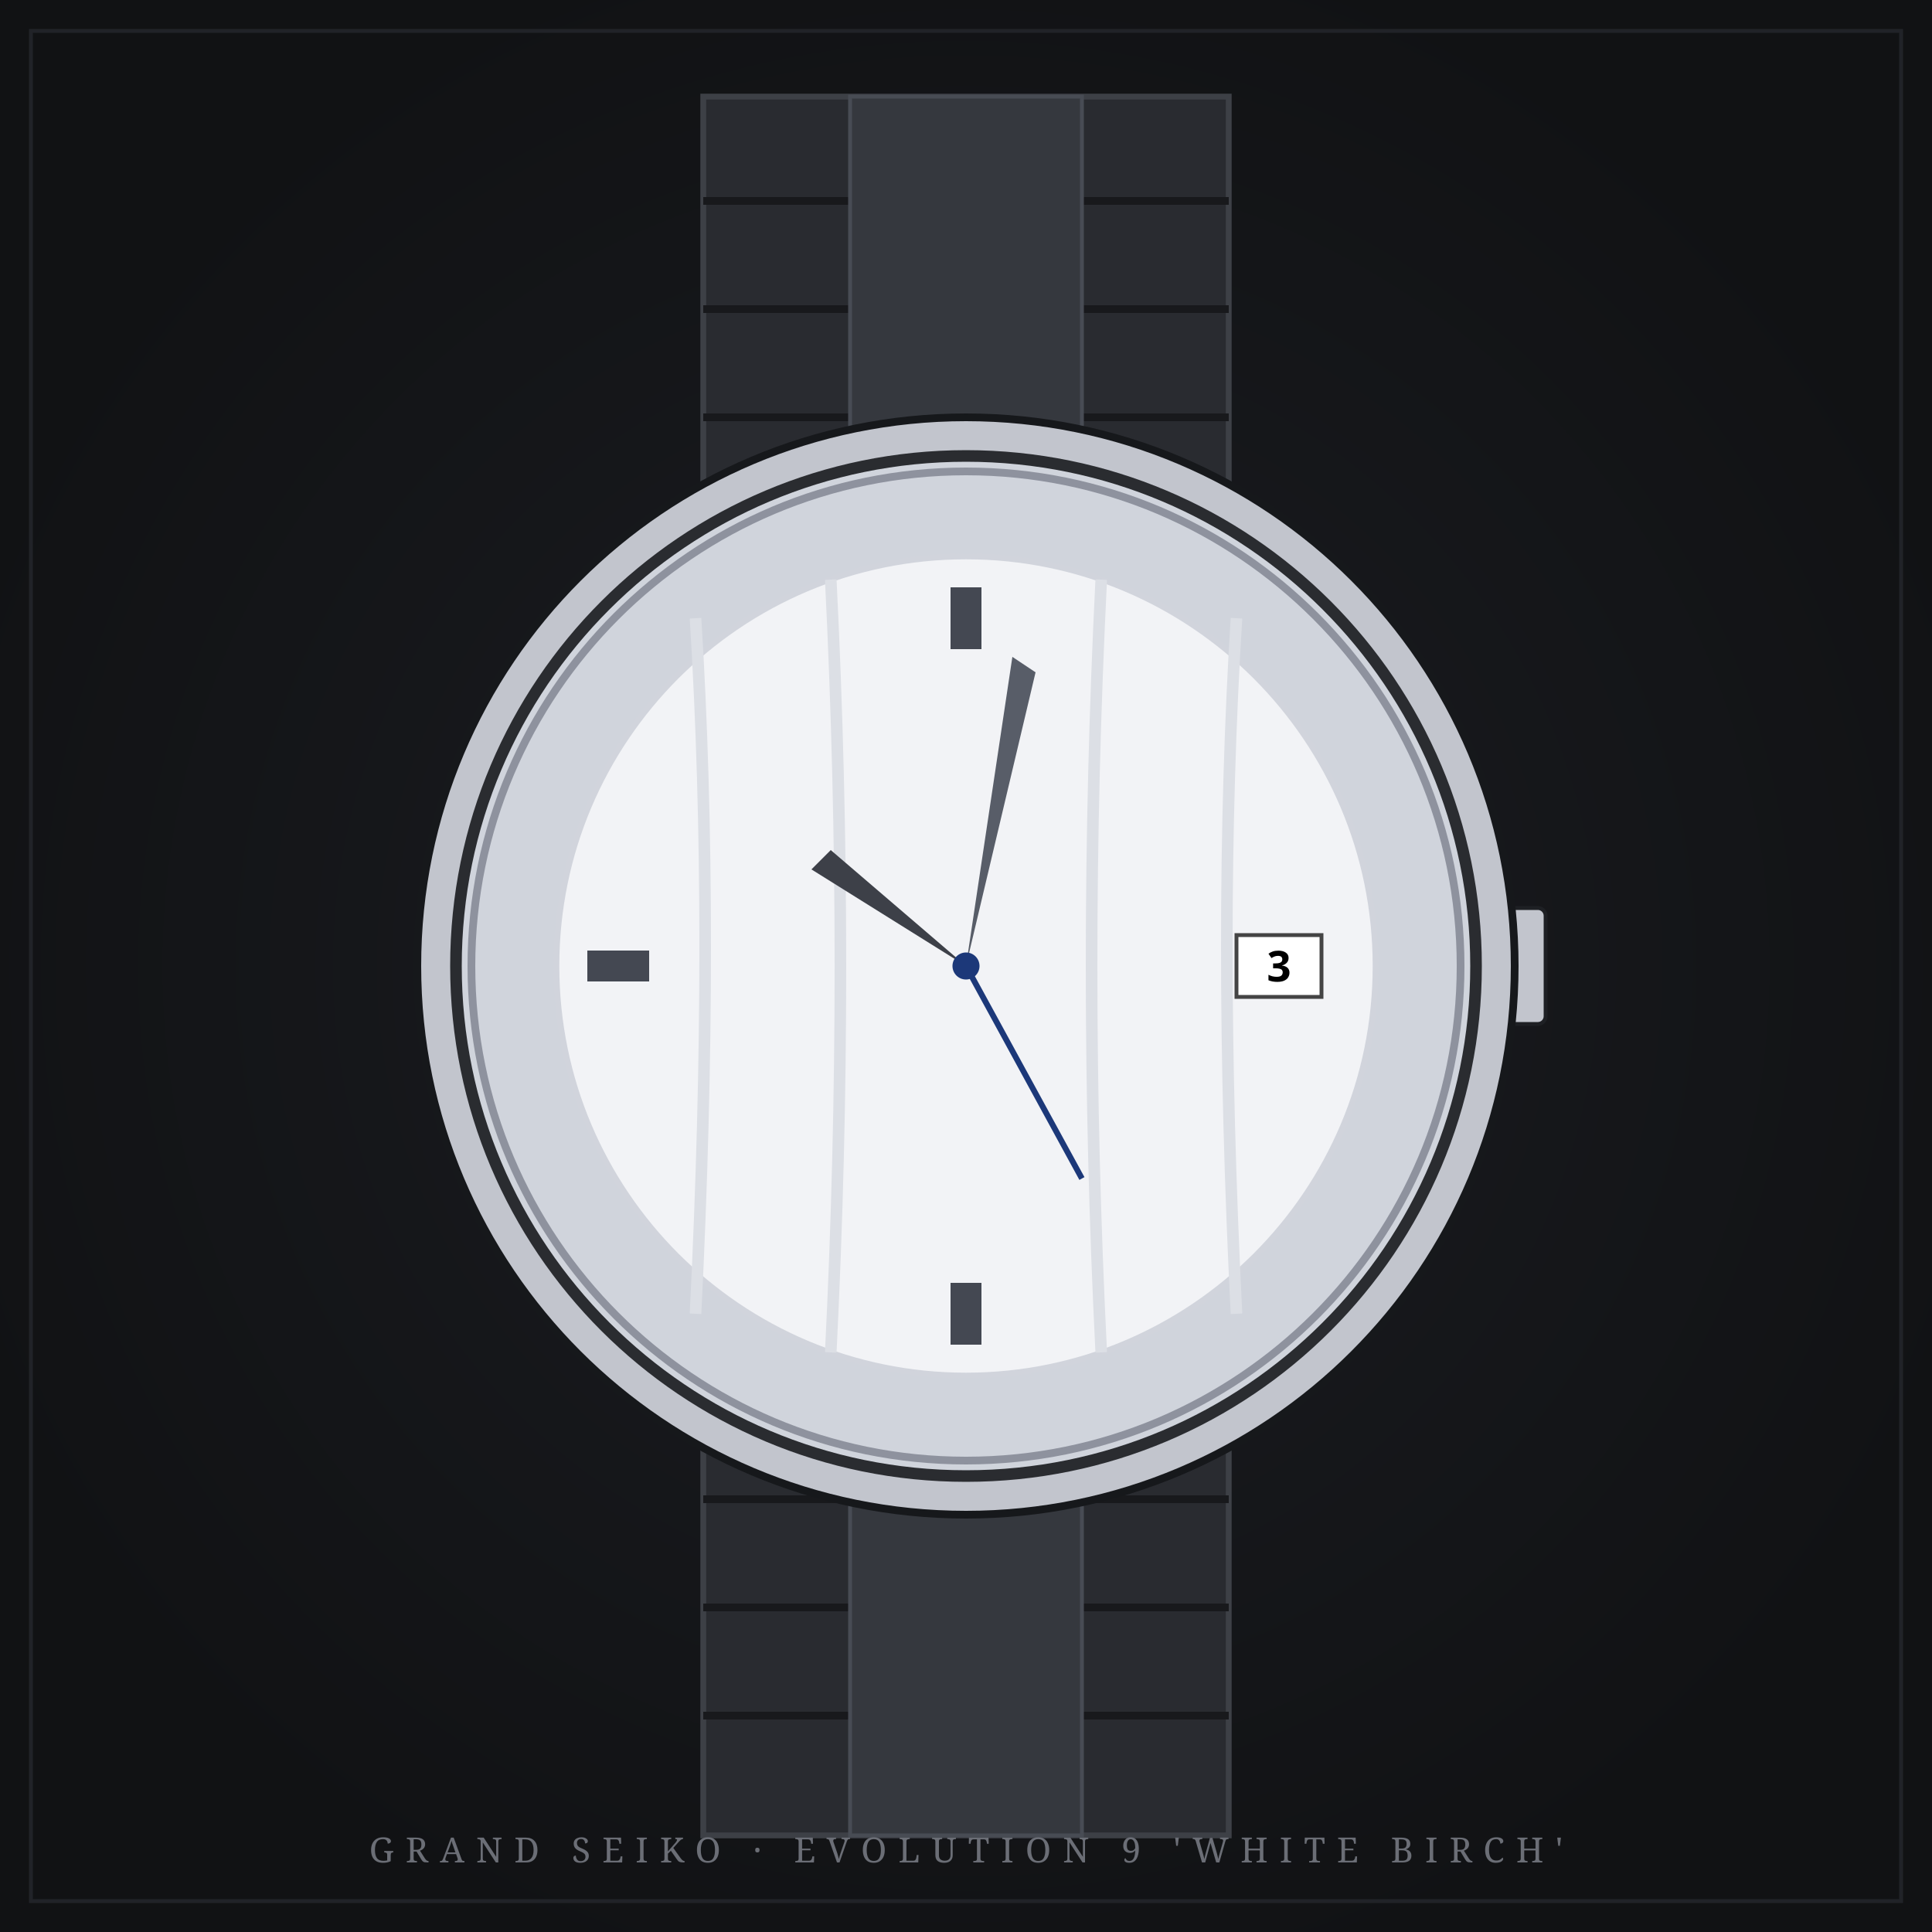
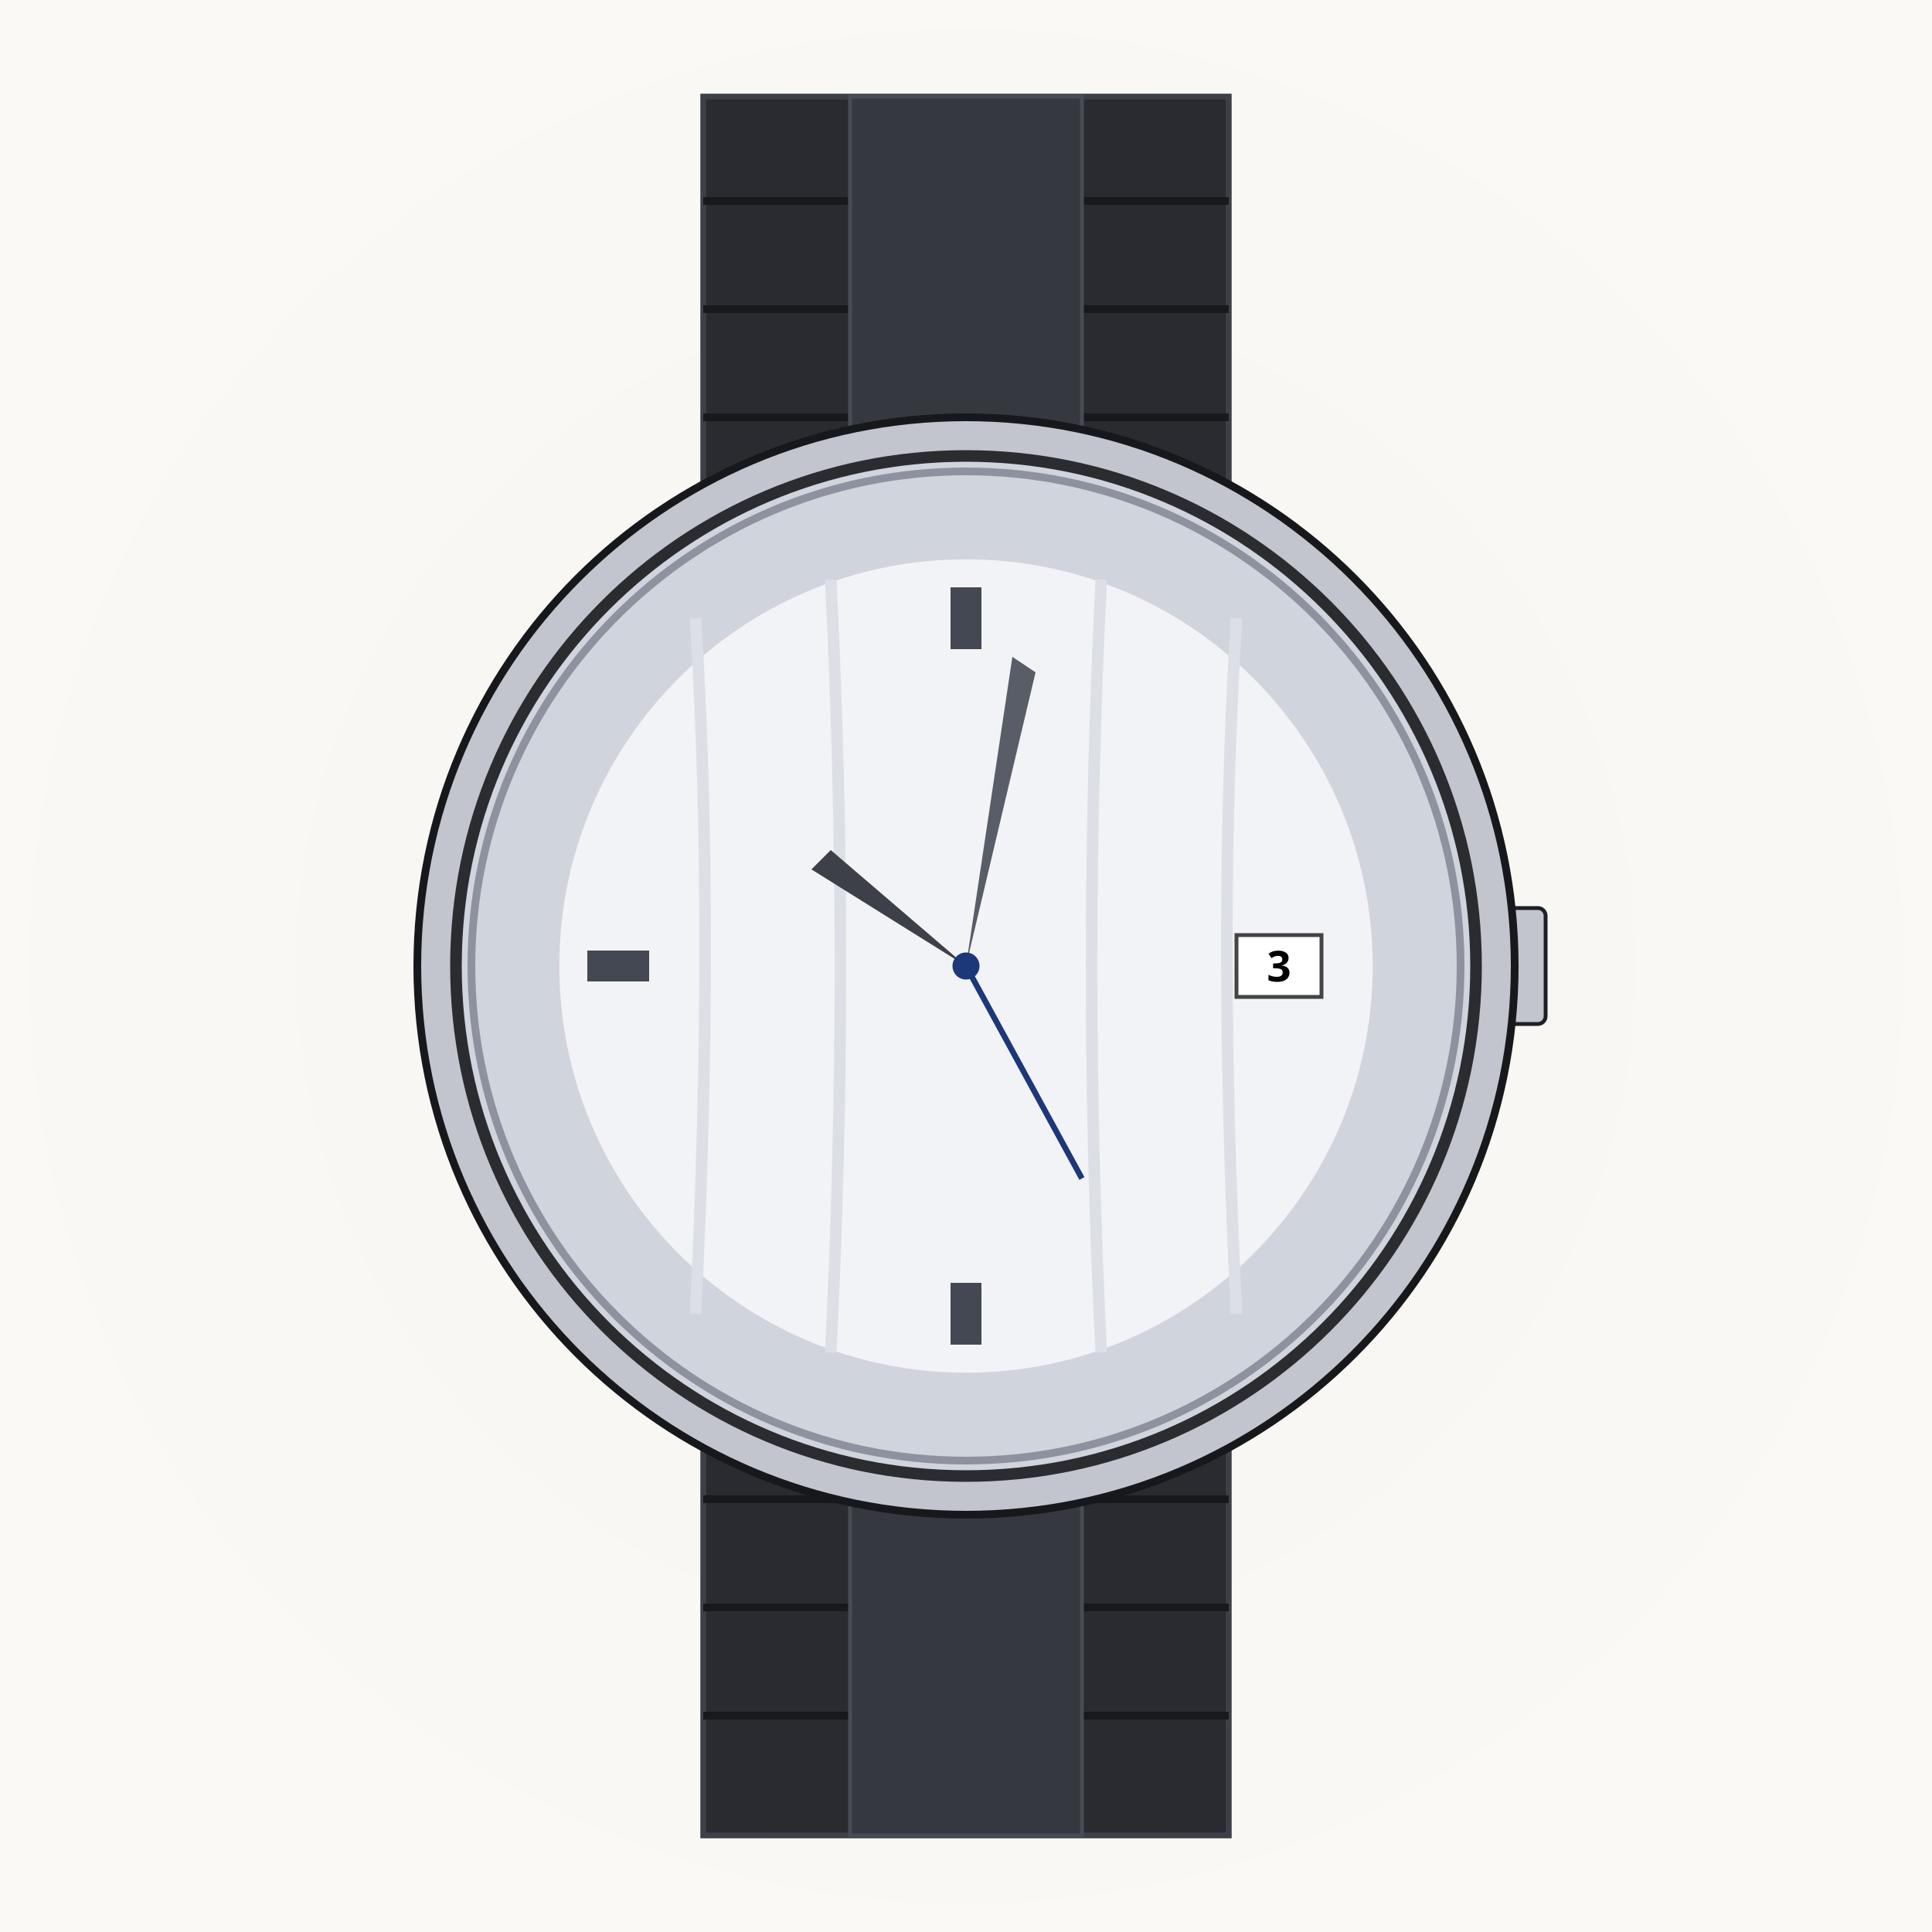
<svg xmlns="http://www.w3.org/2000/svg" viewBox="0 0 500 500" width="500" height="500">
  <defs>
    <radialGradient id="bgLight" cx="50%" cy="50%" r="55%">
-       <stop offset="0%" stop-color="#1B1D22" />
-       <stop offset="100%" stop-color="#111214" />
+       <stop offset="0%" stop-color="#F7F5F0" />
+       <stop offset="100%" stop-color="#FAF9F6" />
    </radialGradient>
  </defs>
  <rect width="500" height="500" fill="url(#bgLight)" />
-   <rect x="8" y="8" width="484" height="484" fill="none" stroke="#212328" stroke-width="1" />
  <rect x="182" y="25" width="136" height="115" fill="#292B30" stroke="#3D4046" stroke-width="1.5" />
  <line x1="182" y1="52" x2="318" y2="52" stroke="#18191C" stroke-width="2" />
  <line x1="182" y1="80" x2="318" y2="80" stroke="#18191C" stroke-width="2" />
  <line x1="182" y1="108" x2="318" y2="108" stroke="#18191C" stroke-width="2" />
  <rect x="220" y="25" width="60" height="115" fill="#35383E" stroke="#484C54" stroke-width="1" />
  <rect x="182" y="360" width="136" height="115" fill="#292B30" stroke="#3D4046" stroke-width="1.5" />
  <line x1="182" y1="388" x2="318" y2="388" stroke="#18191C" stroke-width="2" />
  <line x1="182" y1="416" x2="318" y2="416" stroke="#18191C" stroke-width="2" />
  <line x1="182" y1="444" x2="318" y2="444" stroke="#18191C" stroke-width="2" />
  <rect x="220" y="360" width="60" height="115" fill="#35383E" stroke="#484C54" stroke-width="1" />
  <rect x="382" y="235" width="18" height="30" fill="#C2C5CD" rx="2" stroke="#1E2024" stroke-width="1" />
  <path d="M 180 140 L 165 170 L 165 330 L 180 360 L 320 360 L 335 330 L 335 170 L 320 140 Z" fill="#C2C5CD" opacity="0.9" />
  <circle cx="250" cy="250" r="142" fill="#C2C5CD" stroke="#16181B" stroke-width="2" />
  <circle cx="250" cy="250" r="132" fill="#D0D4DC" stroke="#2A2C30" stroke-width="3" />
  <circle cx="250" cy="250" r="128" fill="#D0D4DC" stroke="#8E929E" stroke-width="2" />
  <circle cx="250" cy="250" r="106" fill="#F2F3F6" stroke="#D1D4DC" stroke-width="1.5" />
  <path d="M 180 160 Q 185 240 180 340" fill="none" stroke="#DCDFE5" stroke-width="3" />
  <path d="M 215 150 Q 220 250 215 350" fill="none" stroke="#DCDFE5" stroke-width="3" />
  <path d="M 285 150 Q 280 250 285 350" fill="none" stroke="#DCDFE5" stroke-width="3" />
  <path d="M 320 160 Q 315 240 320 340" fill="none" stroke="#DCDFE5" stroke-width="3" />
  <rect x="246" y="152" width="8" height="16" fill="#444852" />
  <rect x="246" y="332" width="8" height="16" fill="#444852" />
  <rect x="152" y="246" width="16" height="8" fill="#444852" />
  <rect x="320" y="242" width="22" height="16" fill="#FFF" stroke="#444" stroke-width="1" />
  <text x="331" y="254" font-family="sans-serif" font-size="11" font-weight="bold" fill="#000" text-anchor="middle">3</text>
  <polygon points="250,250 210,225 215,220" fill="#3D4048" />
  <polygon points="250,250 262,170 268,174" fill="#585D68" />
  <line x1="250" y1="250" x2="280" y2="305" stroke="#1C3879" stroke-width="1.5" />
  <circle cx="250" cy="250" r="3.5" fill="#1C3879" />
-   <text x="250" y="482" font-family="'Cinzel', 'Playfair Display', serif" font-size="9" letter-spacing="3" fill="#6B6E76" text-anchor="middle" text-transform="uppercase">GRAND SEIKO · EVOLUTION 9 'WHITE BIRCH'</text>
</svg>
